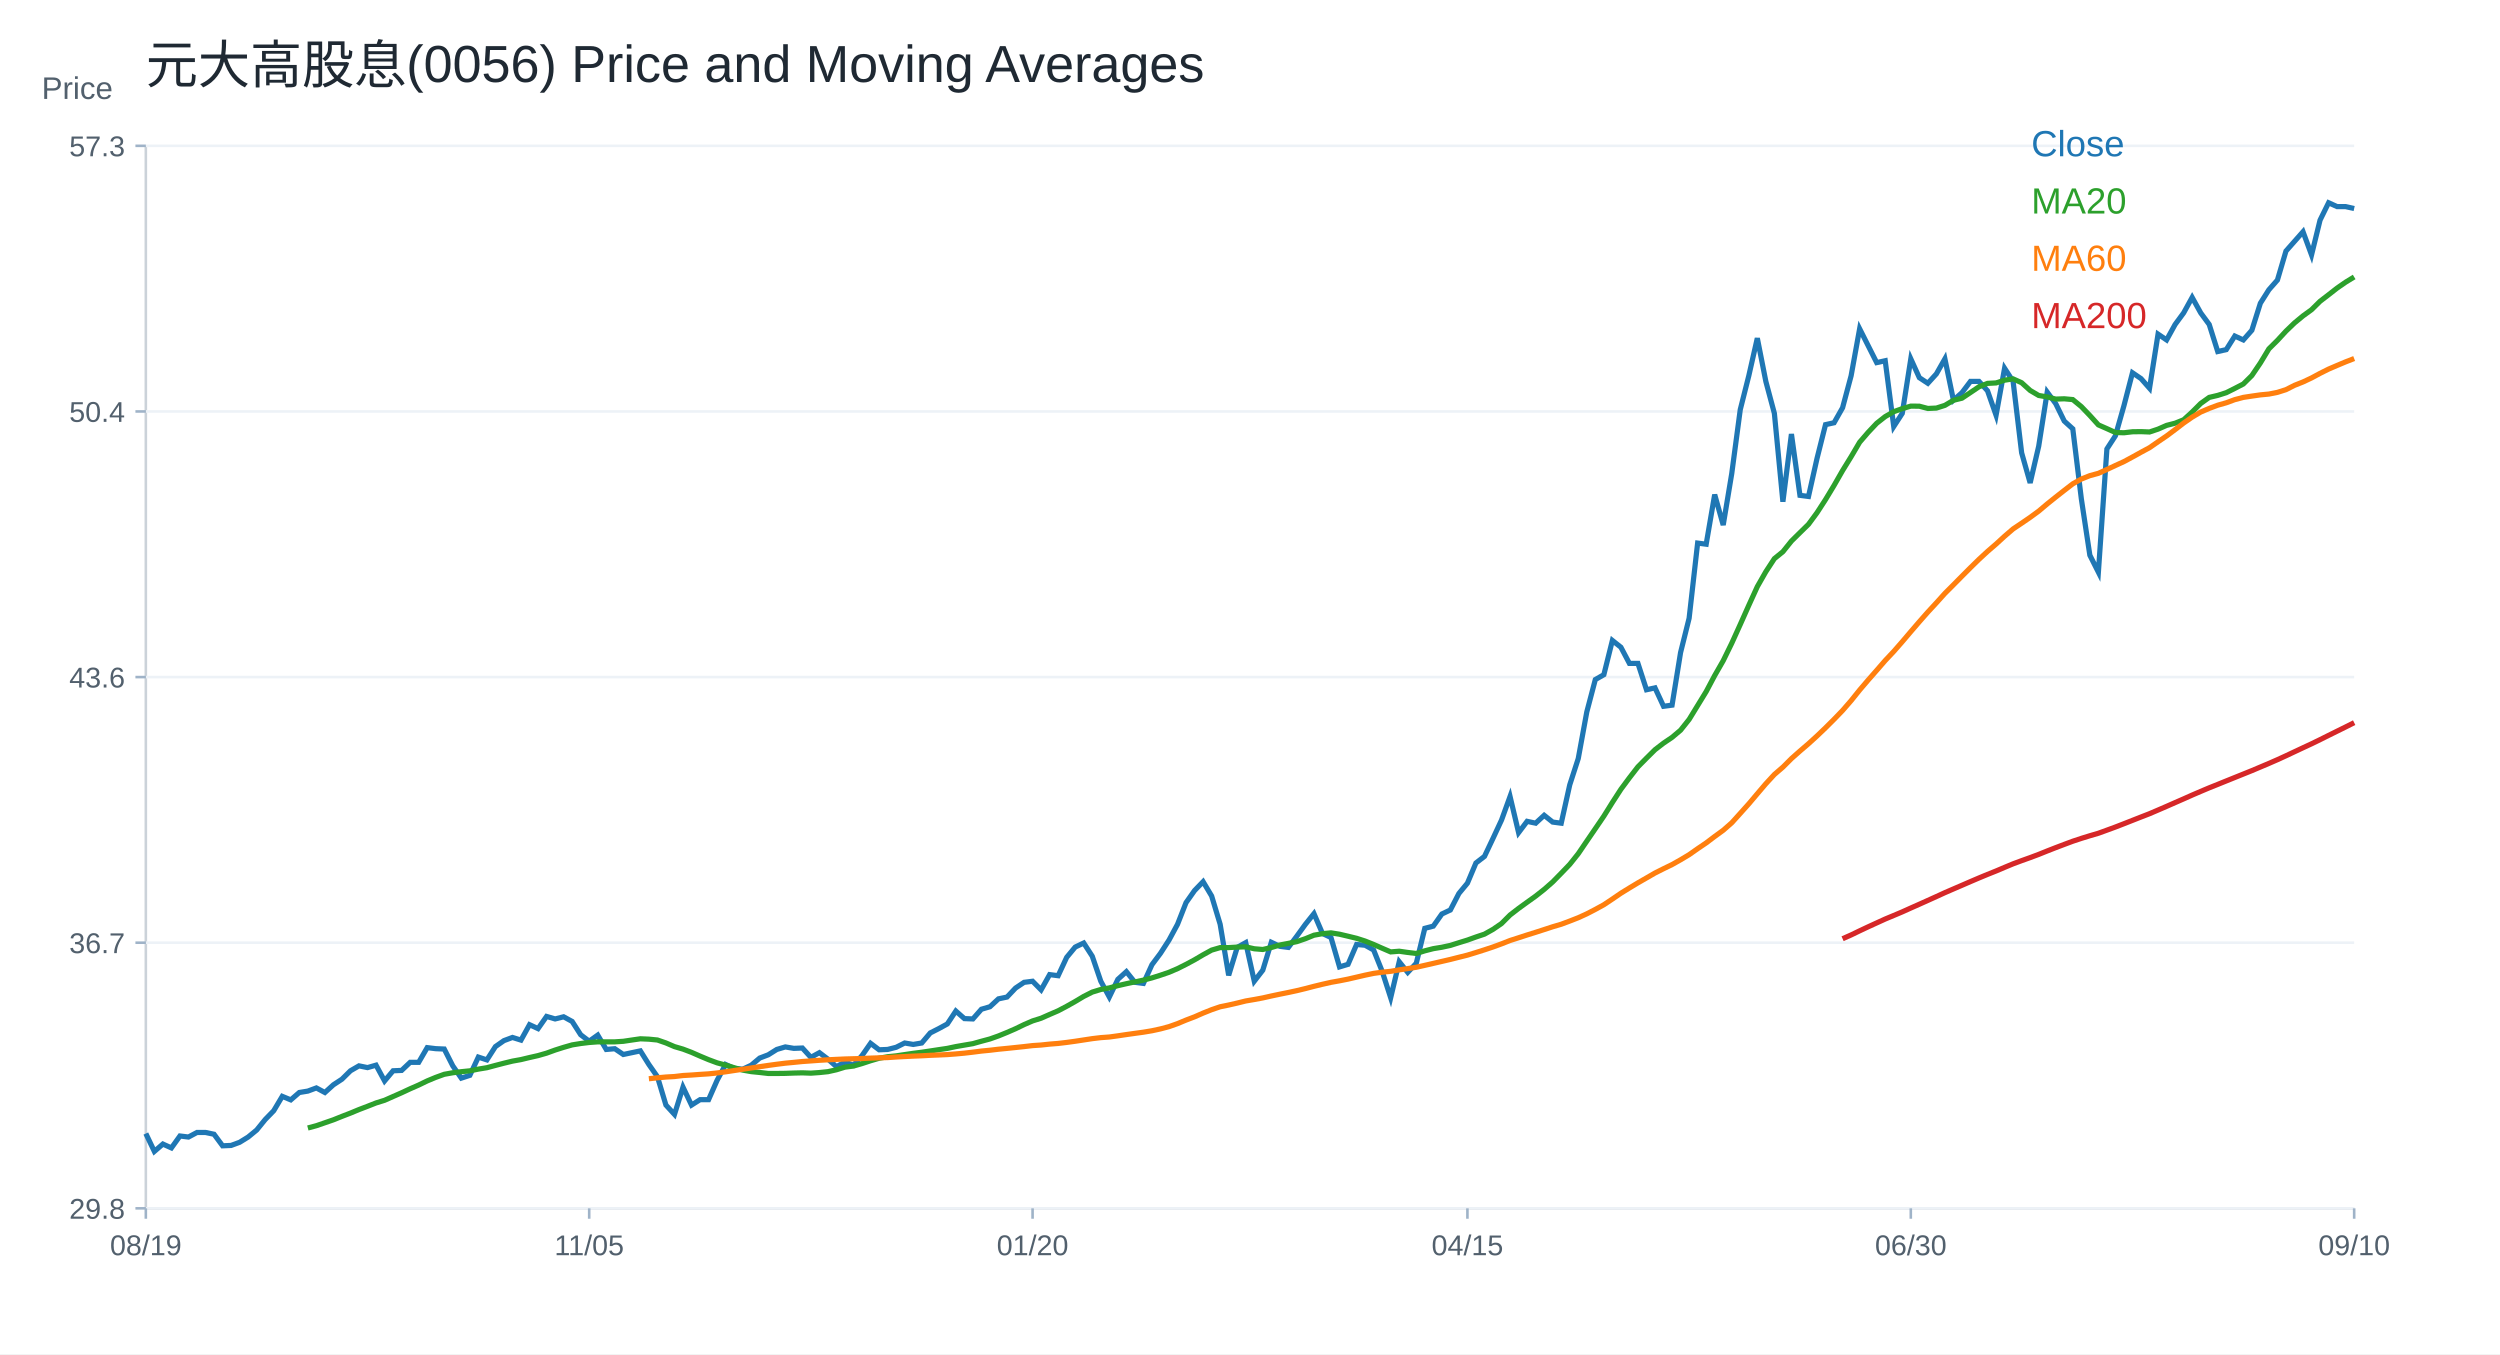
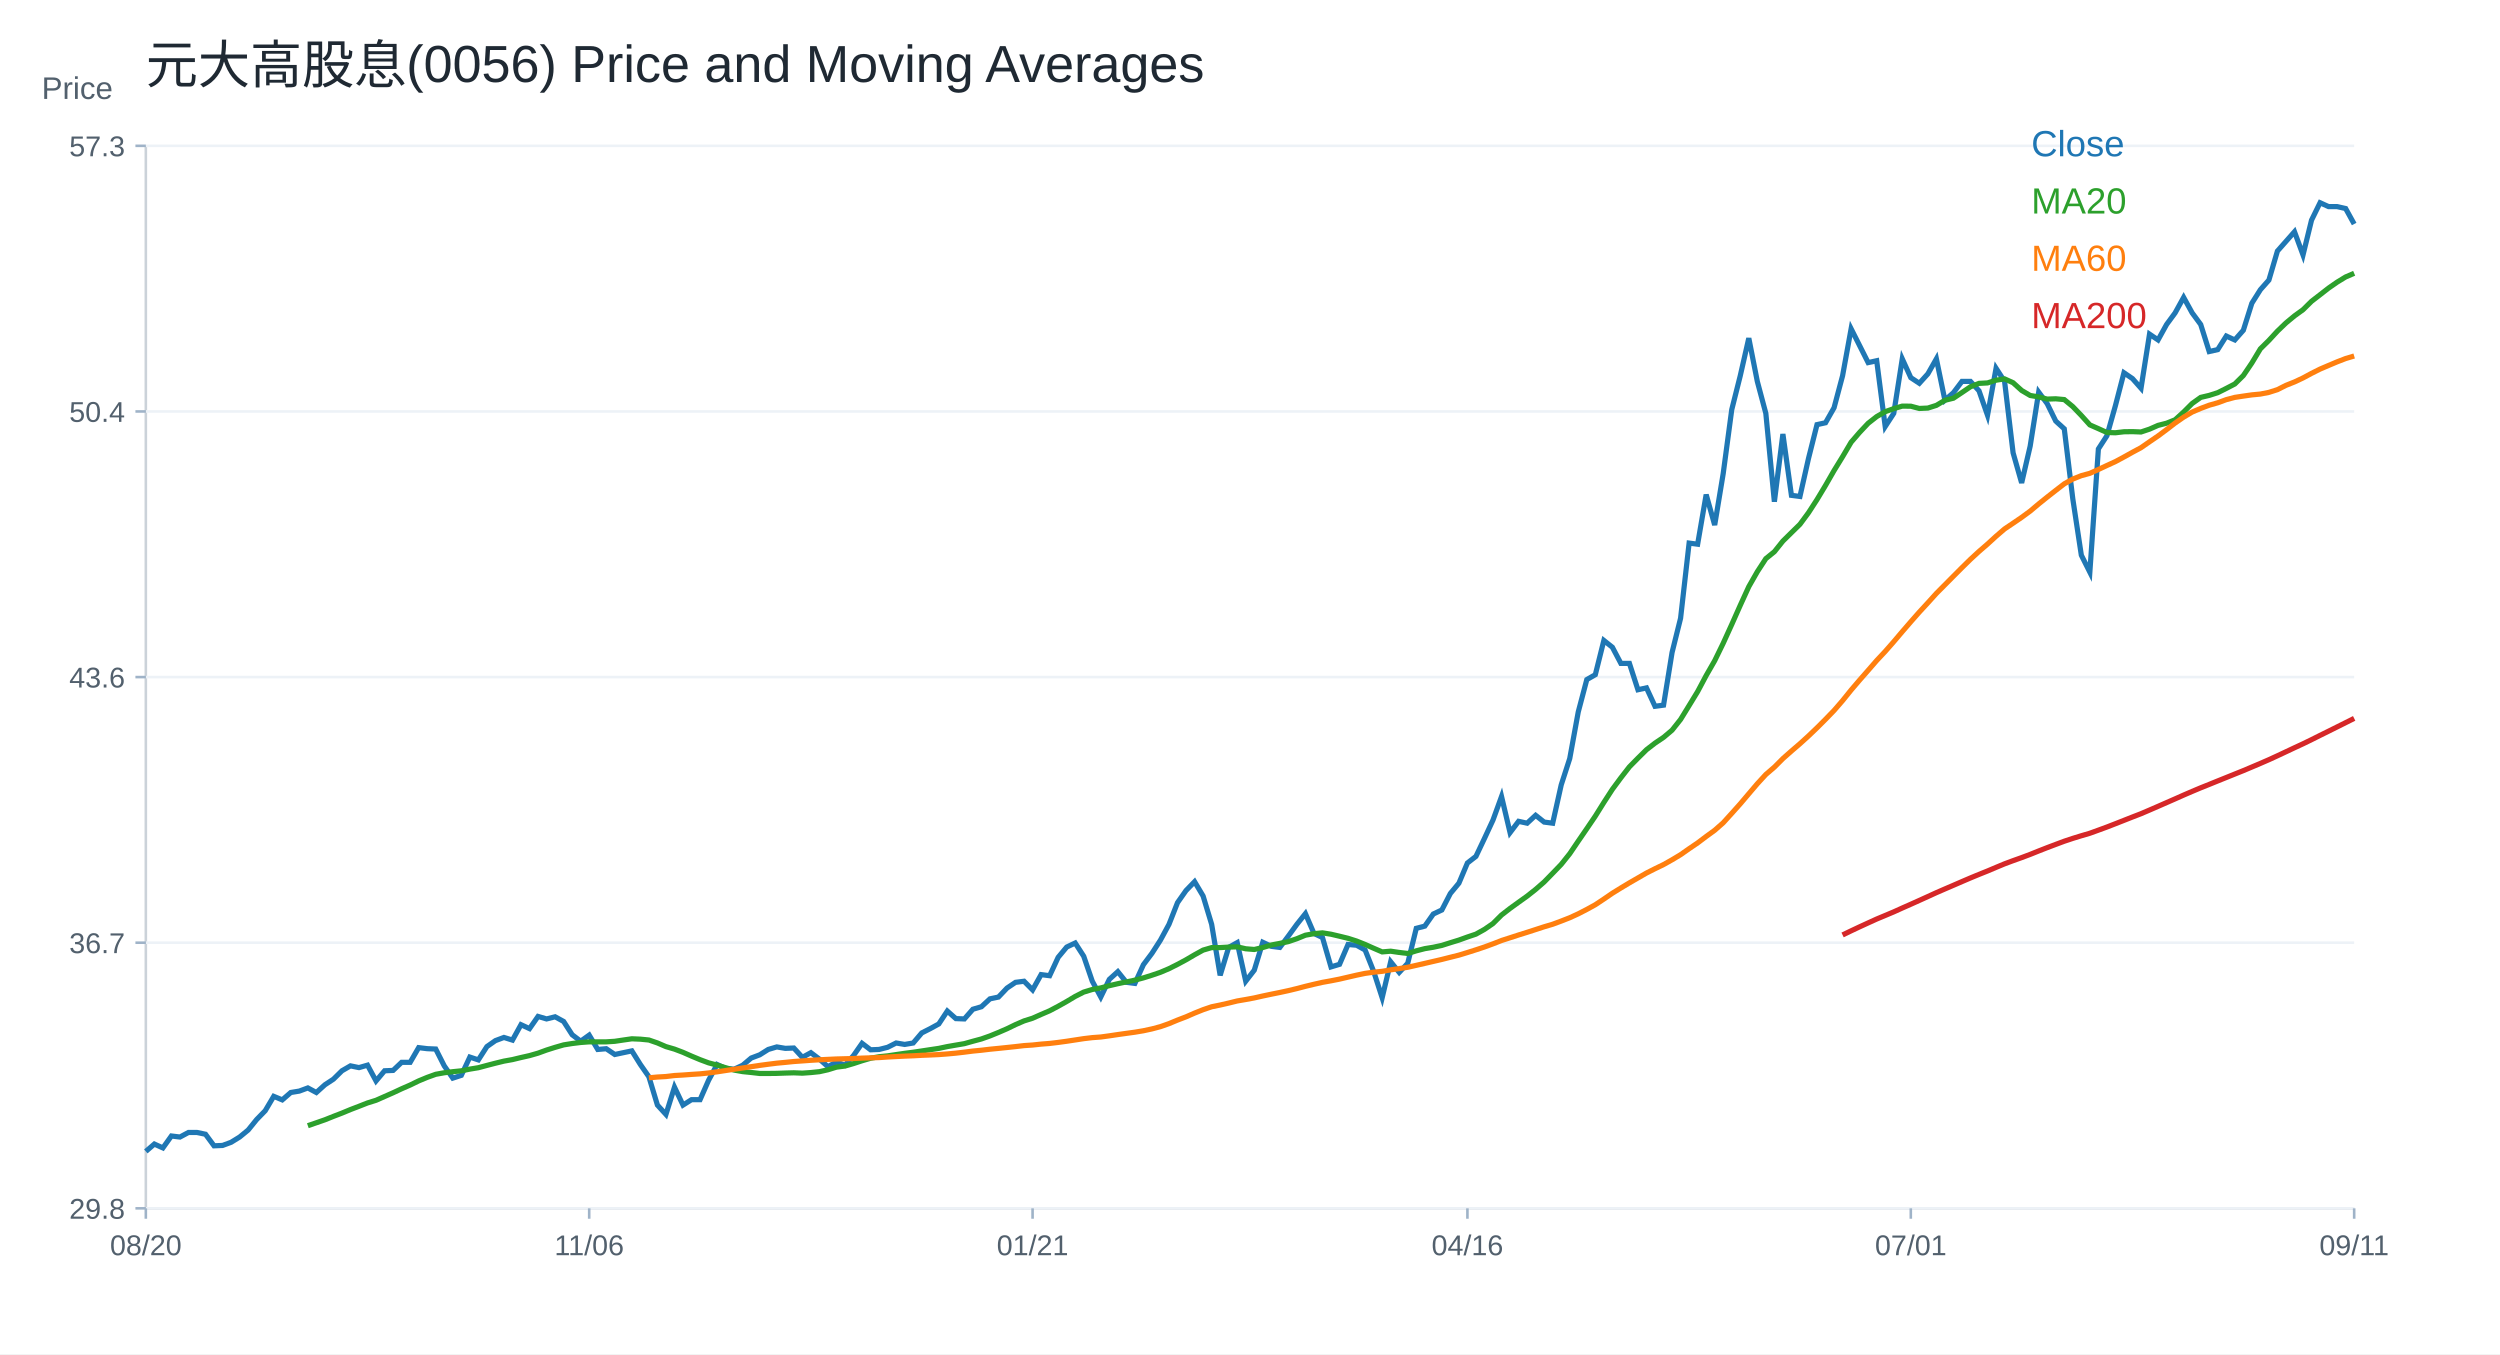
<svg xmlns="http://www.w3.org/2000/svg" width="960" height="520" viewBox="0 0 960 520">
  <rect width="100%" height="100%" fill="white" />
  <text x="56.00" y="32.00" font-size="20" font-family="Arial" fill="#1f2933" text-anchor="start">元大高股息(0056) Price and Moving Averages</text>
  <line x1="56" y1="464" x2="904" y2="464" stroke="#cbd2d9" />
  <line x1="56" y1="56" x2="56" y2="464" stroke="#cbd2d9" />
  <text x="16.00" y="38.00" font-size="12" font-family="Arial" fill="#52606d" text-anchor="start">Price</text>
  <line x1="56" y1="464.00" x2="904" y2="464.00" stroke="#edf2f7" />
  <line x1="52" y1="464.00" x2="56" y2="464.00" stroke="#9fb3c8" />
  <text x="48.00" y="468.00" font-size="11" font-family="Arial" fill="#52606d" text-anchor="end">29.8</text>
  <line x1="56" y1="362.00" x2="904" y2="362.00" stroke="#edf2f7" />
  <line x1="52" y1="362.00" x2="56" y2="362.00" stroke="#9fb3c8" />
  <text x="48.00" y="366.00" font-size="11" font-family="Arial" fill="#52606d" text-anchor="end">36.7</text>
  <line x1="56" y1="260.00" x2="904" y2="260.00" stroke="#edf2f7" />
  <line x1="52" y1="260.00" x2="56" y2="260.00" stroke="#9fb3c8" />
  <text x="48.00" y="264.00" font-size="11" font-family="Arial" fill="#52606d" text-anchor="end">43.6</text>
  <line x1="56" y1="158.00" x2="904" y2="158.00" stroke="#edf2f7" />
  <line x1="52" y1="158.00" x2="56" y2="158.00" stroke="#9fb3c8" />
  <text x="48.00" y="162.00" font-size="11" font-family="Arial" fill="#52606d" text-anchor="end">50.4</text>
  <line x1="56" y1="56.00" x2="904" y2="56.00" stroke="#edf2f7" />
  <line x1="52" y1="56.00" x2="56" y2="56.00" stroke="#9fb3c8" />
  <text x="48.00" y="60.00" font-size="11" font-family="Arial" fill="#52606d" text-anchor="end">57.3</text>
  <line x1="56.00" y1="464" x2="56.00" y2="468" stroke="#9fb3c8" />
-   <text x="56.00" y="482.00" font-size="11" font-family="Arial" fill="#52606d" text-anchor="middle">08/19</text>
+   <text x="56.00" y="482.00" font-size="11" font-family="Arial" fill="#52606d" text-anchor="middle">08/20</text>
  <line x1="226.25" y1="464" x2="226.25" y2="468" stroke="#9fb3c8" />
-   <text x="226.25" y="482.00" font-size="11" font-family="Arial" fill="#52606d" text-anchor="middle">11/05</text>
+   <text x="226.25" y="482.00" font-size="11" font-family="Arial" fill="#52606d" text-anchor="middle">11/06</text>
  <line x1="396.51" y1="464" x2="396.51" y2="468" stroke="#9fb3c8" />
-   <text x="396.51" y="482.00" font-size="11" font-family="Arial" fill="#52606d" text-anchor="middle">01/20</text>
+   <text x="396.51" y="482.00" font-size="11" font-family="Arial" fill="#52606d" text-anchor="middle">01/21</text>
  <line x1="563.49" y1="464" x2="563.49" y2="468" stroke="#9fb3c8" />
-   <text x="563.49" y="482.00" font-size="11" font-family="Arial" fill="#52606d" text-anchor="middle">04/15</text>
+   <text x="563.49" y="482.00" font-size="11" font-family="Arial" fill="#52606d" text-anchor="middle">04/16</text>
  <line x1="733.75" y1="464" x2="733.75" y2="468" stroke="#9fb3c8" />
-   <text x="733.75" y="482.00" font-size="11" font-family="Arial" fill="#52606d" text-anchor="middle">06/30</text>
+   <text x="733.75" y="482.00" font-size="11" font-family="Arial" fill="#52606d" text-anchor="middle">07/01</text>
  <line x1="904.00" y1="464" x2="904.00" y2="468" stroke="#9fb3c8" />
-   <text x="904.00" y="482.00" font-size="11" font-family="Arial" fill="#52606d" text-anchor="middle">09/10</text>
-   <polyline fill="none" stroke="#1f77b4" stroke-width="2" points="56.00,435.28 59.27,442.14 62.55,439.32 65.82,440.80 69.10,436.22 72.37,436.62 75.64,434.87 78.92,434.87 82.19,435.55 85.47,439.99 88.74,439.85 92.02,438.64 95.29,436.62 98.56,433.93 101.84,429.89 105.11,426.52 108.39,421.00 111.66,422.35 114.93,419.52 118.21,418.98 121.48,417.77 124.76,419.52 128.03,416.56 131.31,414.41 134.58,411.18 137.85,409.29 141.13,409.96 144.40,409.02 147.68,415.08 150.95,411.18 154.22,411.04 157.50,407.94 160.77,407.94 164.05,402.29 167.32,402.69 170.59,402.83 173.87,409.29 177.14,414.00 180.42,412.93 183.69,405.92 186.97,407.00 190.24,401.89 193.51,399.60 196.79,398.38 200.06,399.40 203.34,393.48 206.61,394.99 209.88,390.31 213.16,391.27 216.43,390.45 219.71,392.24 222.98,397.34 226.25,399.82 229.53,397.48 232.80,402.99 236.08,402.71 239.35,404.92 242.63,404.23 245.90,403.54 249.17,408.77 252.45,413.46 255.72,424.35 259.00,427.93 262.27,417.46 265.54,424.35 268.82,422.28 272.09,422.28 275.37,414.84 278.64,408.77 281.92,410.29 285.19,410.57 288.46,409.05 291.74,406.29 295.01,405.05 298.29,402.99 301.56,402.02 304.83,402.57 308.11,402.44 311.38,406.02 314.66,404.23 317.93,406.71 321.20,409.60 324.48,407.81 327.75,409.05 331.03,405.33 334.30,400.64 337.58,403.12 340.85,402.99 344.12,402.16 347.40,400.51 350.67,401.06 353.95,400.51 357.22,396.65 360.49,394.99 363.77,393.20 367.04,388.24 370.32,391.14 373.59,391.27 376.86,387.55 380.14,386.59 383.41,383.56 386.69,382.87 389.96,379.42 393.24,377.22 396.51,376.80 399.78,380.11 403.06,374.25 406.33,374.67 409.61,367.62 412.88,363.67 416.15,362.12 419.43,367.20 422.70,376.78 425.98,382.85 429.25,376.08 432.53,373.12 435.80,377.21 439.07,377.63 442.35,370.44 445.62,366.07 448.90,360.99 452.17,354.93 455.44,346.61 458.72,341.96 461.99,338.57 465.27,344.07 468.54,354.93 471.81,374.53 475.09,363.81 478.36,361.98 481.64,376.78 484.91,372.55 488.19,361.84 491.46,363.39 494.73,363.81 498.01,359.44 501.28,354.93 504.56,350.84 507.83,358.45 511.10,360.01 514.38,371.29 517.65,370.30 520.93,362.68 524.20,362.97 527.47,364.80 530.75,372.98 534.02,383.13 537.30,369.31 540.57,373.40 543.85,369.88 547.12,356.48 550.39,355.63 553.67,350.98 556.94,349.43 560.22,343.09 563.49,339.14 566.76,331.38 570.04,328.85 573.31,321.94 576.59,314.89 579.86,305.86 583.14,319.72 586.41,315.39 589.68,316.11 592.96,313.08 596.23,315.68 599.51,316.11 602.78,301.39 606.05,291.28 609.33,273.38 612.60,260.96 615.88,259.08 619.15,245.94 622.42,248.54 625.70,254.75 628.97,254.75 632.25,264.86 635.52,264.14 638.80,271.21 642.07,270.78 645.34,250.56 648.62,237.42 651.89,208.55 655.17,208.98 658.44,189.92 661.71,201.62 664.99,181.84 668.26,157.29 671.54,144.29 674.81,129.86 678.08,146.46 681.36,158.73 684.63,192.66 687.91,166.67 691.18,190.21 694.46,190.64 697.73,176.06 701.00,163.06 704.28,162.34 707.55,156.57 710.83,144.29 714.10,126.25 717.37,132.74 720.65,139.24 723.92,138.52 727.20,163.79 730.47,158.73 733.75,137.80 737.02,145.02 740.29,147.18 743.57,143.57 746.84,137.80 750.12,153.68 753.39,150.79 756.66,146.46 759.94,146.46 763.21,150.07 766.49,159.46 769.76,141.41 773.03,146.46 776.31,173.89 779.58,185.44 782.86,171.35 786.13,150.57 789.41,155.02 792.68,161.70 795.95,164.67 799.23,191.53 802.50,213.20 805.78,219.72 809.05,172.39 812.32,167.34 815.60,155.77 818.87,143.15 822.15,145.38 825.42,149.09 828.69,128.31 831.97,130.54 835.24,124.60 838.52,120.15 841.79,114.21 845.07,120.15 848.34,124.60 851.61,134.99 854.89,134.25 858.16,129.05 861.44,130.54 864.71,126.83 867.98,116.44 871.26,111.25 874.53,107.54 877.81,96.41 881.08,92.70 884.36,88.99 887.63,97.89 890.90,84.53 894.18,77.86 897.45,79.34 900.73,79.34 904.00,80.08" />
+   <text x="904.00" y="482.00" font-size="11" font-family="Arial" fill="#52606d" text-anchor="middle">09/11</text>
+   <polyline fill="none" stroke="#1f77b4" stroke-width="2" points="56.00,442.14 59.27,439.32 62.55,440.80 65.82,436.22 69.10,436.62 72.37,434.87 75.64,434.87 78.92,435.55 82.19,439.99 85.47,439.85 88.74,438.64 92.02,436.62 95.29,433.93 98.56,429.89 101.84,426.52 105.11,421.00 108.39,422.35 111.66,419.52 114.93,418.98 118.21,417.77 121.48,419.52 124.76,416.56 128.03,414.41 131.31,411.18 134.58,409.29 137.85,409.96 141.13,409.02 144.40,415.08 147.68,411.18 150.95,411.04 154.22,407.94 157.50,407.94 160.77,402.29 164.05,402.69 167.32,402.83 170.59,409.29 173.87,414.00 177.14,412.93 180.42,405.92 183.69,407.00 186.97,401.89 190.24,399.60 193.51,398.38 196.79,399.40 200.06,393.48 203.34,394.99 206.61,390.31 209.88,391.27 213.16,390.45 216.43,392.24 219.71,397.34 222.98,399.82 226.25,397.48 229.53,402.99 232.80,402.71 236.08,404.92 239.35,404.23 242.63,403.54 245.90,408.77 249.17,413.46 252.45,424.35 255.72,427.93 259.00,417.46 262.27,424.35 265.54,422.28 268.82,422.28 272.09,414.84 275.37,408.77 278.64,410.29 281.92,410.57 285.19,409.05 288.46,406.29 291.74,405.05 295.01,402.99 298.29,402.02 301.56,402.57 304.83,402.44 308.11,406.02 311.38,404.23 314.66,406.71 317.93,409.60 321.20,407.81 324.48,409.05 327.75,405.33 331.03,400.64 334.30,403.12 337.58,402.99 340.85,402.16 344.12,400.51 347.40,401.06 350.67,400.51 353.95,396.65 357.22,394.99 360.49,393.20 363.77,388.24 367.04,391.14 370.32,391.27 373.59,387.55 376.86,386.59 380.14,383.56 383.41,382.87 386.69,379.42 389.96,377.22 393.24,376.80 396.51,380.11 399.78,374.25 403.06,374.67 406.33,367.62 409.61,363.67 412.88,362.12 416.15,367.20 419.43,376.78 422.70,382.85 425.98,376.08 429.25,373.12 432.53,377.21 435.80,377.63 439.07,370.44 442.35,366.07 445.62,360.99 448.90,354.93 452.17,346.61 455.44,341.96 458.72,338.57 461.99,344.07 465.27,354.93 468.54,374.53 471.81,363.81 475.09,361.98 478.36,376.78 481.64,372.55 484.91,361.84 488.19,363.39 491.46,363.81 494.73,359.44 498.01,354.93 501.28,350.84 504.56,358.45 507.83,360.01 511.10,371.29 514.38,370.30 517.65,362.68 520.93,362.97 524.20,364.80 527.47,372.98 530.75,383.13 534.02,369.31 537.30,373.40 540.57,369.88 543.85,356.48 547.12,355.63 550.39,350.98 553.67,349.43 556.94,343.09 560.22,339.14 563.49,331.38 566.76,328.85 570.04,321.94 573.31,314.89 576.59,305.86 579.86,319.72 583.14,315.39 586.41,316.11 589.68,313.08 592.96,315.68 596.23,316.11 599.51,301.39 602.78,291.28 606.05,273.38 609.33,260.96 612.60,259.08 615.88,245.94 619.15,248.54 622.42,254.75 625.70,254.75 628.97,264.86 632.25,264.14 635.52,271.21 638.80,270.78 642.07,250.56 645.34,237.42 648.62,208.55 651.89,208.98 655.17,189.92 658.44,201.62 661.71,181.84 664.99,157.29 668.26,144.29 671.54,129.86 674.81,146.46 678.08,158.73 681.36,192.66 684.63,166.67 687.91,190.21 691.18,190.64 694.46,176.06 697.73,163.06 701.00,162.34 704.28,156.57 707.55,144.29 710.83,126.25 714.10,132.74 717.37,139.24 720.65,138.52 723.92,163.79 727.20,158.73 730.47,137.80 733.75,145.02 737.02,147.18 740.29,143.57 743.57,137.80 746.84,153.68 750.12,150.79 753.39,146.46 756.66,146.46 759.94,150.07 763.21,159.46 766.49,141.41 769.76,146.46 773.03,173.89 776.31,185.44 779.58,171.35 782.86,150.57 786.13,155.02 789.41,161.70 792.68,164.67 795.95,191.53 799.23,213.19 802.50,219.72 805.78,172.39 809.05,167.34 812.32,155.77 815.60,143.15 818.87,145.38 822.15,149.09 825.42,128.31 828.69,130.54 831.97,124.60 835.24,120.15 838.52,114.21 841.79,120.15 845.07,124.60 848.34,134.99 851.61,134.25 854.89,129.05 858.16,130.54 861.44,126.83 864.71,116.44 867.98,111.25 871.26,107.54 874.53,96.41 877.81,92.70 881.08,88.99 884.36,97.89 887.63,84.53 890.90,77.86 894.18,79.34 897.45,79.34 900.73,80.08 904.00,86.02" />
  <text x="780.00" y="60.00" font-size="14" font-family="Arial" fill="#1f77b4" text-anchor="start">Close</text>
-   <polyline fill="none" stroke="#2ca02c" stroke-width="2" points="118.21,433.15 121.48,432.27 124.76,431.14 128.03,430.01 131.31,428.69 134.58,427.43 137.85,426.07 141.13,424.82 144.40,423.53 147.68,422.51 150.95,421.06 154.22,419.62 157.50,418.09 160.77,416.66 164.05,415.07 167.32,413.71 170.59,412.53 173.87,411.94 177.14,411.53 180.42,411.20 183.69,410.54 186.97,410.00 190.24,409.12 193.51,408.27 196.79,407.47 200.06,406.88 203.34,406.09 206.61,405.35 209.88,404.41 213.16,403.22 216.43,402.18 219.71,401.24 222.98,400.71 226.25,400.31 229.53,400.07 232.80,400.08 236.08,400.07 239.35,399.86 242.63,399.37 245.90,398.90 249.17,399.04 252.45,399.36 255.72,400.49 259.00,401.90 262.27,402.86 265.54,404.10 268.82,405.54 272.09,406.91 275.37,408.13 278.64,409.01 281.92,410.00 285.19,410.92 288.46,411.50 291.74,411.83 295.01,412.21 298.29,412.21 301.56,412.17 304.83,412.05 308.11,411.97 311.38,412.09 314.66,411.86 317.93,411.52 321.20,410.79 324.48,409.78 327.75,409.36 331.03,408.41 334.30,407.33 337.58,406.37 340.85,405.78 344.12,405.45 347.40,404.96 350.67,404.48 353.95,404.06 357.22,403.57 360.49,403.07 363.77,402.58 367.04,401.89 370.32,401.32 373.59,400.76 376.86,399.84 380.14,398.96 383.41,397.80 386.69,396.46 389.96,395.04 393.24,393.45 396.51,392.03 399.78,391.00 403.06,389.55 406.33,388.14 409.61,386.41 412.88,384.57 416.15,382.62 419.43,380.96 422.70,379.96 425.98,379.36 429.25,378.50 432.53,377.74 435.80,377.05 439.07,376.37 442.35,375.51 445.62,374.48 448.90,373.36 452.17,371.96 455.44,370.32 458.72,368.56 461.99,366.64 465.27,364.84 468.54,363.88 471.81,363.87 475.09,363.68 478.36,363.59 481.64,364.33 484.91,364.60 488.19,363.85 491.46,362.88 494.73,362.26 498.01,361.58 501.28,360.46 504.56,359.12 507.83,358.53 511.10,358.22 514.38,358.74 517.65,359.51 520.93,360.31 524.20,361.36 527.47,362.67 530.75,364.12 534.02,365.53 537.30,365.27 540.57,365.74 543.85,366.14 547.12,365.12 550.39,364.28 553.67,363.74 556.94,363.04 560.22,362.00 563.49,360.99 566.76,359.81 570.04,358.71 573.31,356.88 576.59,354.63 579.86,351.36 583.14,348.83 586.41,346.46 589.68,344.12 592.96,341.53 596.23,338.67 599.51,335.32 602.78,331.92 606.05,327.82 609.33,322.99 612.60,318.21 615.88,313.39 619.15,308.14 622.42,303.09 625.70,298.67 628.97,294.45 632.25,291.13 635.52,287.89 638.80,285.36 642.07,283.15 645.34,280.39 648.62,276.27 651.89,270.93 655.17,265.57 658.44,259.41 661.71,253.71 664.99,247.00 668.26,239.79 671.54,232.44 674.81,225.27 678.08,219.54 681.36,214.52 684.63,211.86 687.91,207.77 691.18,204.54 694.46,201.33 697.73,196.89 701.00,191.84 704.28,186.40 707.55,180.69 710.83,175.37 714.10,169.82 717.37,166.02 720.65,162.54 723.92,159.97 727.20,158.08 730.47,156.92 733.75,155.95 737.02,155.98 740.29,156.85 743.57,156.70 746.84,155.66 750.12,153.71 753.39,152.91 756.66,150.73 759.94,148.52 763.21,147.22 766.49,147.04 769.76,145.99 773.03,145.49 776.31,146.97 779.58,149.93 782.86,151.86 786.13,152.42 789.41,153.25 792.68,153.14 795.95,153.44 799.23,156.13 802.50,159.54 805.78,163.16 809.05,164.60 812.32,166.08 815.60,166.18 818.87,165.80 822.15,165.75 825.42,165.88 828.69,164.79 831.97,163.35 835.24,162.51 838.52,161.19 841.79,158.21 845.07,154.94 848.34,152.60 851.61,151.83 854.89,150.79 858.16,149.15 861.44,147.45 864.71,144.21 867.98,139.38 871.26,133.95 874.53,130.71 877.81,127.16 881.08,124.01 884.36,121.30 887.63,118.93 890.90,115.70 894.18,113.18 897.45,110.62 900.73,108.35 904.00,106.35" />
+   <polyline fill="none" stroke="#2ca02c" stroke-width="2" points="118.21,432.27 121.48,431.14 124.76,430.00 128.03,428.69 131.31,427.43 134.58,426.07 137.85,424.82 141.13,423.53 144.40,422.51 147.68,421.06 150.95,419.62 154.22,418.09 157.50,416.66 160.77,415.07 164.05,413.71 167.32,412.53 170.59,411.94 173.87,411.53 177.14,411.20 180.42,410.54 183.69,410.00 186.97,409.12 190.24,408.27 193.51,407.47 196.79,406.88 200.06,406.09 203.34,405.35 206.61,404.41 209.88,403.22 213.16,402.18 216.43,401.24 219.71,400.71 222.98,400.31 226.25,400.07 229.53,400.08 232.80,400.07 236.08,399.86 239.35,399.37 242.63,398.90 245.90,399.04 249.17,399.36 252.45,400.49 255.72,401.90 259.00,402.86 262.27,404.10 265.54,405.54 268.82,406.91 272.09,408.13 275.37,409.01 278.64,410.00 281.92,410.92 285.19,411.50 288.46,411.83 291.74,412.21 295.01,412.21 298.29,412.17 301.56,412.05 304.83,411.96 308.11,412.09 311.38,411.86 314.66,411.52 317.93,410.79 321.20,409.78 324.48,409.36 327.75,408.41 331.03,407.33 334.30,406.37 337.58,405.78 340.85,405.45 344.12,404.96 347.40,404.48 350.67,404.06 353.95,403.57 357.22,403.07 360.49,402.58 363.77,401.89 367.04,401.32 370.32,400.76 373.59,399.84 376.86,398.96 380.14,397.80 383.41,396.46 386.69,395.04 389.96,393.45 393.24,392.03 396.51,391.00 399.78,389.55 403.06,388.14 406.33,386.41 409.61,384.57 412.88,382.62 416.15,380.96 419.43,379.96 422.70,379.36 425.98,378.50 429.25,377.74 432.53,377.05 435.80,376.37 439.07,375.51 442.35,374.48 445.62,373.36 448.90,371.96 452.17,370.32 455.44,368.56 458.72,366.64 461.99,364.84 465.27,363.88 468.54,363.87 471.81,363.68 475.09,363.59 478.36,364.33 481.64,364.60 484.91,363.85 488.19,362.88 491.46,362.26 494.73,361.58 498.01,360.46 501.28,359.12 504.56,358.53 507.83,358.22 511.10,358.74 514.38,359.51 517.65,360.31 520.93,361.36 524.20,362.67 527.47,364.12 530.75,365.53 534.02,365.26 537.30,365.74 540.57,366.14 543.85,365.12 547.12,364.28 550.39,363.74 553.67,363.04 556.94,362.00 560.22,360.99 563.49,359.81 566.76,358.71 570.04,356.88 573.31,354.63 576.59,351.36 579.86,348.83 583.14,346.46 586.41,344.12 589.68,341.53 592.96,338.67 596.23,335.32 599.51,331.92 602.78,327.82 606.05,322.99 609.33,318.21 612.60,313.39 615.88,308.14 619.15,303.09 622.42,298.67 625.70,294.45 628.97,291.13 632.25,287.89 635.52,285.36 638.80,283.15 642.07,280.39 645.34,276.27 648.62,270.93 651.89,265.57 655.17,259.41 658.44,253.71 661.71,247.00 664.99,239.79 668.26,232.44 671.54,225.27 674.81,219.54 678.08,214.52 681.36,211.86 684.63,207.77 687.91,204.54 691.18,201.33 694.46,196.89 697.73,191.84 701.00,186.40 704.28,180.69 707.55,175.37 710.83,169.81 714.10,166.02 717.37,162.54 720.65,159.97 723.92,158.08 727.20,156.92 730.47,155.95 733.75,155.98 737.02,156.85 740.29,156.70 743.57,155.66 746.84,153.71 750.12,152.91 753.39,150.73 756.66,148.52 759.94,147.22 763.21,147.04 766.49,145.99 769.76,145.49 773.03,146.97 776.31,149.93 779.58,151.86 782.86,152.42 786.13,153.25 789.41,153.14 792.68,153.44 795.95,156.13 799.23,159.54 802.50,163.16 805.78,164.60 809.05,166.08 812.32,166.18 815.60,165.80 818.87,165.75 822.15,165.88 825.42,164.79 828.69,163.35 831.97,162.51 835.24,161.19 838.52,158.21 841.79,154.94 845.07,152.60 848.34,151.83 851.61,150.79 854.89,149.15 858.16,147.45 861.44,144.21 864.71,139.38 867.98,133.95 871.26,130.71 874.53,127.16 877.81,124.01 881.08,121.30 884.36,118.93 887.63,115.70 890.90,113.18 894.18,110.62 897.45,108.35 900.73,106.35 904.00,104.94" />
  <text x="780.00" y="82.00" font-size="14" font-family="Arial" fill="#2ca02c" text-anchor="start">MA20</text>
-   <polyline fill="none" stroke="#ff7f0e" stroke-width="2" points="249.17,414.24 252.45,413.88 255.72,413.58 259.00,413.39 262.27,413.00 265.54,412.81 268.82,412.57 272.09,412.36 275.37,412.02 278.64,411.58 281.92,411.08 285.19,410.59 288.46,410.10 291.74,409.60 295.01,409.12 298.29,408.67 301.56,408.26 304.83,407.95 308.11,407.62 311.38,407.39 314.66,407.15 317.93,406.96 321.20,406.80 324.48,406.65 327.75,406.56 331.03,406.47 334.30,406.32 337.58,406.21 340.85,406.11 344.12,405.89 347.40,405.71 350.67,405.55 353.95,405.42 357.22,405.24 360.49,405.11 363.77,404.96 367.04,404.71 370.32,404.41 373.59,404.03 376.86,403.61 380.14,403.29 383.41,402.90 386.69,402.58 389.96,402.24 393.24,401.89 396.51,401.51 399.78,401.29 403.06,400.94 406.33,400.68 409.61,400.29 412.88,399.84 416.15,399.34 419.43,398.84 422.70,398.45 425.98,398.21 429.25,397.76 432.53,397.27 435.80,396.81 439.07,396.36 442.35,395.81 445.62,395.10 448.90,394.23 452.17,393.07 455.44,391.71 458.72,390.46 461.99,389.03 465.27,387.72 468.54,386.60 471.81,385.93 475.09,385.18 478.36,384.37 481.64,383.81 484.91,383.20 488.19,382.46 491.46,381.77 494.73,381.11 498.01,380.40 501.28,379.61 504.56,378.75 507.83,377.96 511.10,377.22 514.38,376.63 517.65,375.98 520.93,375.22 524.20,374.46 527.47,373.78 530.75,373.32 534.02,372.99 537.30,372.42 540.57,371.94 543.85,371.43 547.12,370.69 550.39,369.94 553.67,369.18 556.94,368.42 560.22,367.59 563.49,366.77 566.76,365.77 570.04,364.73 573.31,363.64 576.59,362.44 579.86,361.15 583.14,360.10 586.41,359.03 589.68,358.01 592.96,356.95 596.23,355.88 599.51,354.91 602.78,353.69 606.05,352.41 609.33,350.91 612.60,349.22 615.88,347.42 619.15,345.24 622.42,343.00 625.70,340.98 628.97,339.01 632.25,337.13 635.52,335.24 638.80,333.59 642.07,332.00 645.34,330.16 648.62,328.20 651.89,325.90 655.17,323.68 658.44,321.21 661.71,318.83 664.99,315.95 668.26,312.33 671.54,308.67 674.81,304.80 678.08,300.96 681.36,297.40 684.63,294.58 687.91,291.30 691.18,288.40 694.46,285.59 697.73,282.61 701.00,279.48 704.28,276.21 707.55,272.82 710.83,269.04 714.10,264.97 717.37,261.14 720.65,257.41 723.92,253.64 727.20,250.15 730.47,246.41 733.75,242.55 737.02,238.75 740.29,235.04 743.57,231.49 746.84,227.86 750.12,224.57 753.39,221.26 756.66,217.98 759.94,214.77 763.21,211.75 766.49,208.92 769.76,205.92 773.03,203.11 776.31,200.91 779.58,198.67 782.86,196.27 786.13,193.51 789.41,190.88 792.68,188.31 795.95,185.79 799.23,183.96 802.50,182.65 805.78,181.76 809.05,180.28 812.32,178.75 815.60,177.25 818.87,175.49 822.15,173.67 825.42,171.91 828.69,169.64 831.97,167.41 835.24,164.97 838.52,162.45 841.79,160.18 845.07,158.23 848.34,156.83 851.61,155.60 854.89,154.67 858.16,153.46 861.44,152.60 864.71,152.10 867.98,151.63 871.26,151.32 874.53,150.67 877.81,149.63 881.08,147.97 884.36,146.67 887.63,145.13 890.90,143.37 894.18,141.73 897.45,140.33 900.73,138.95 904.00,137.68" />
+   <polyline fill="none" stroke="#ff7f0e" stroke-width="2" points="249.17,413.88 252.45,413.58 255.72,413.39 259.00,413.00 262.27,412.81 265.54,412.57 268.82,412.36 272.09,412.02 275.37,411.58 278.64,411.08 281.92,410.59 285.19,410.10 288.46,409.60 291.74,409.11 295.01,408.67 298.29,408.26 301.56,407.95 304.83,407.62 308.11,407.39 311.38,407.15 314.66,406.96 317.93,406.80 321.20,406.65 324.48,406.56 327.75,406.47 331.03,406.32 334.30,406.21 337.58,406.11 340.85,405.89 344.12,405.71 347.40,405.55 350.67,405.42 353.95,405.24 357.22,405.11 360.49,404.96 363.77,404.71 367.04,404.41 370.32,404.03 373.59,403.61 376.86,403.29 380.14,402.90 383.41,402.58 386.69,402.24 389.96,401.89 393.24,401.51 396.51,401.29 399.78,400.94 403.06,400.68 406.33,400.29 409.61,399.84 412.88,399.34 416.15,398.84 419.43,398.45 422.70,398.21 425.98,397.76 429.25,397.27 432.53,396.81 435.80,396.36 439.07,395.81 442.35,395.10 445.62,394.23 448.90,393.07 452.17,391.71 455.44,390.46 458.72,389.03 461.99,387.72 465.27,386.60 468.54,385.93 471.81,385.18 475.09,384.37 478.36,383.81 481.64,383.20 484.91,382.46 488.19,381.77 491.46,381.11 494.73,380.40 498.01,379.61 501.28,378.75 504.56,377.96 507.83,377.22 511.10,376.63 514.38,375.98 517.65,375.22 520.93,374.46 524.20,373.78 527.47,373.32 530.75,372.99 534.02,372.42 537.30,371.94 540.57,371.43 543.85,370.69 547.12,369.94 550.39,369.18 553.67,368.42 556.94,367.59 560.22,366.77 563.49,365.77 566.76,364.73 570.04,363.64 573.31,362.44 576.59,361.15 579.86,360.10 583.14,359.03 586.41,358.01 589.68,356.95 592.96,355.88 596.23,354.91 599.51,353.69 602.78,352.41 606.05,350.91 609.33,349.22 612.60,347.42 615.88,345.24 619.15,343.00 622.42,340.98 625.70,339.01 628.97,337.13 632.25,335.24 635.52,333.59 638.80,332.00 642.07,330.16 645.34,328.20 648.62,325.90 651.89,323.68 655.17,321.21 658.44,318.83 661.71,315.95 664.99,312.33 668.26,308.67 671.54,304.80 674.81,300.96 678.08,297.40 681.36,294.58 684.63,291.30 687.91,288.40 691.18,285.59 694.46,282.61 697.73,279.48 701.00,276.21 704.28,272.82 707.55,269.04 710.83,264.97 714.10,261.14 717.37,257.41 720.65,253.64 723.92,250.15 727.20,246.41 730.47,242.55 733.75,238.75 737.02,235.04 740.29,231.49 743.57,227.86 746.84,224.57 750.12,221.26 753.39,217.98 756.66,214.77 759.94,211.75 763.21,208.92 766.49,205.92 769.76,203.11 773.03,200.91 776.31,198.67 779.58,196.27 782.86,193.51 786.13,190.88 789.41,188.31 792.68,185.79 795.95,183.96 799.23,182.65 802.50,181.76 805.78,180.28 809.05,178.75 812.32,177.25 815.60,175.49 818.87,173.67 822.15,171.91 825.42,169.64 828.69,167.41 831.97,164.97 835.24,162.45 838.52,160.18 841.79,158.23 845.07,156.83 848.34,155.60 851.61,154.67 854.89,153.46 858.16,152.60 861.44,152.10 864.71,151.63 867.98,151.32 871.26,150.67 874.53,149.63 877.81,147.97 881.08,146.67 884.36,145.13 887.63,143.37 890.90,141.73 894.18,140.33 897.45,138.95 900.73,137.68 904.00,136.70" />
  <text x="780.00" y="104.00" font-size="14" font-family="Arial" fill="#ff7f0e" text-anchor="start">MA60</text>
-   <polyline fill="none" stroke="#d62728" stroke-width="2" points="707.55,360.47 710.83,359.02 714.10,357.44 717.37,355.90 720.65,354.40 723.92,352.91 727.20,351.54 730.47,350.16 733.75,348.68 737.02,347.23 740.29,345.76 743.57,344.28 746.84,342.78 750.12,341.36 753.39,339.95 756.66,338.53 759.94,337.13 763.21,335.77 766.49,334.46 769.76,333.07 773.03,331.71 776.31,330.49 779.58,329.32 782.86,328.09 786.13,326.77 789.41,325.49 792.68,324.25 795.95,323.03 799.23,321.94 802.50,320.93 805.78,319.97 809.05,318.78 812.32,317.58 815.60,316.31 818.87,315.02 822.15,313.73 825.42,312.46 828.69,311.06 831.97,309.64 835.24,308.20 838.52,306.77 841.79,305.31 845.07,303.90 848.34,302.52 851.61,301.21 854.89,299.88 858.16,298.56 861.44,297.24 864.71,295.92 867.98,294.54 871.26,293.15 874.53,291.72 877.81,290.22 881.08,288.68 884.36,287.14 887.63,285.62 890.90,284.03 894.18,282.39 897.45,280.77 900.73,279.15 904.00,277.50" />
+   <polyline fill="none" stroke="#d62728" stroke-width="2" points="707.55,359.02 710.83,357.44 714.10,355.90 717.37,354.40 720.65,352.91 723.92,351.54 727.20,350.16 730.47,348.68 733.75,347.23 737.02,345.76 740.29,344.28 743.57,342.78 746.84,341.36 750.12,339.95 753.39,338.53 756.66,337.13 759.94,335.77 763.21,334.46 766.49,333.07 769.76,331.71 773.03,330.49 776.31,329.32 779.58,328.09 782.86,326.77 786.13,325.49 789.41,324.25 792.68,323.03 795.95,321.94 799.23,320.93 802.50,319.97 805.78,318.78 809.05,317.58 812.32,316.31 815.60,315.02 818.87,313.73 822.15,312.46 825.42,311.06 828.69,309.64 831.97,308.20 835.24,306.77 838.52,305.31 841.79,303.90 845.07,302.52 848.34,301.21 851.61,299.88 854.89,298.56 858.16,297.24 861.44,295.92 864.71,294.54 867.98,293.15 871.26,291.72 874.53,290.22 877.81,288.68 881.08,287.14 884.36,285.62 887.63,284.03 890.90,282.39 894.18,280.77 897.45,279.14 900.73,277.50 904.00,275.86" />
  <text x="780.00" y="126.00" font-size="14" font-family="Arial" fill="#d62728" text-anchor="start">MA200</text>
</svg>
